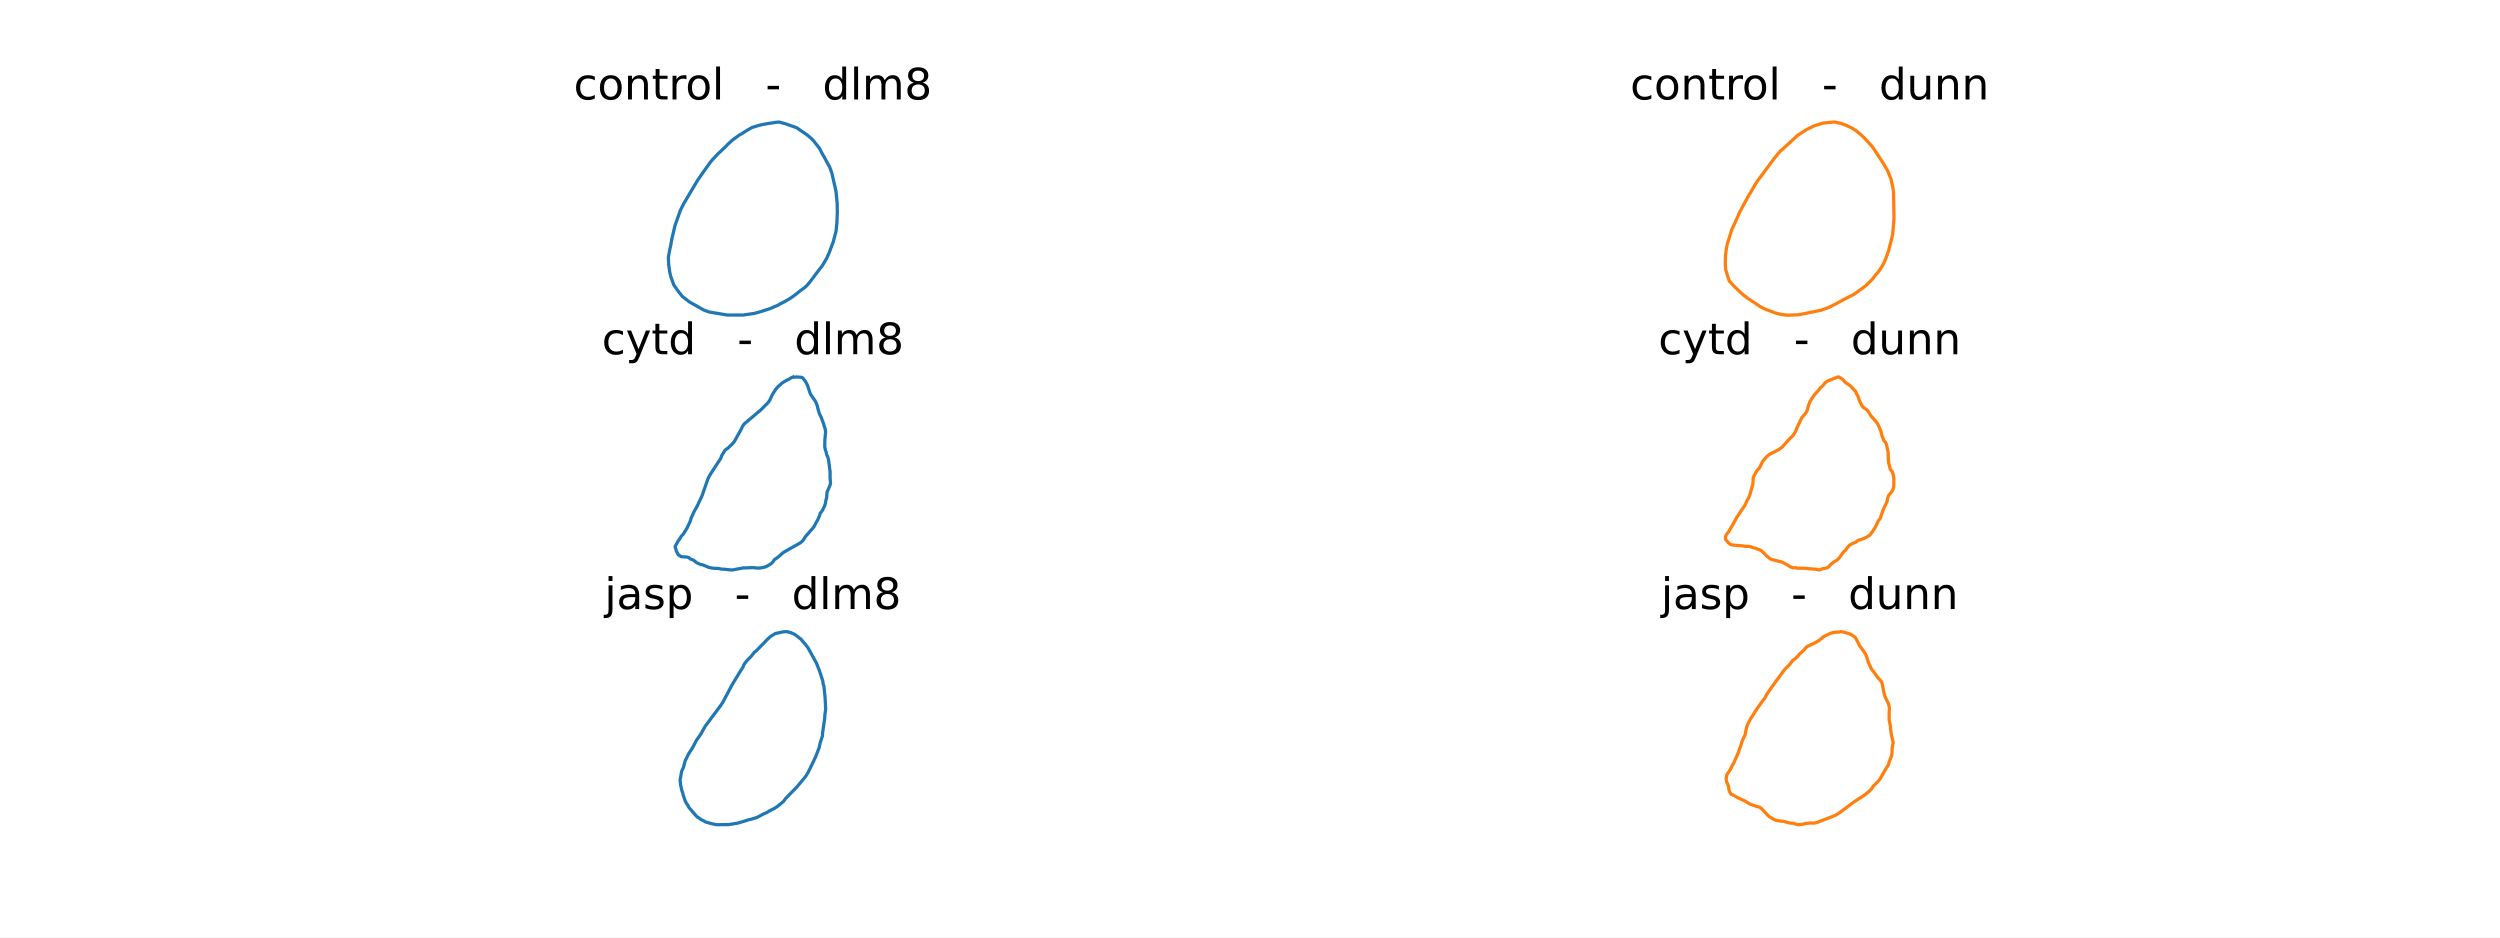
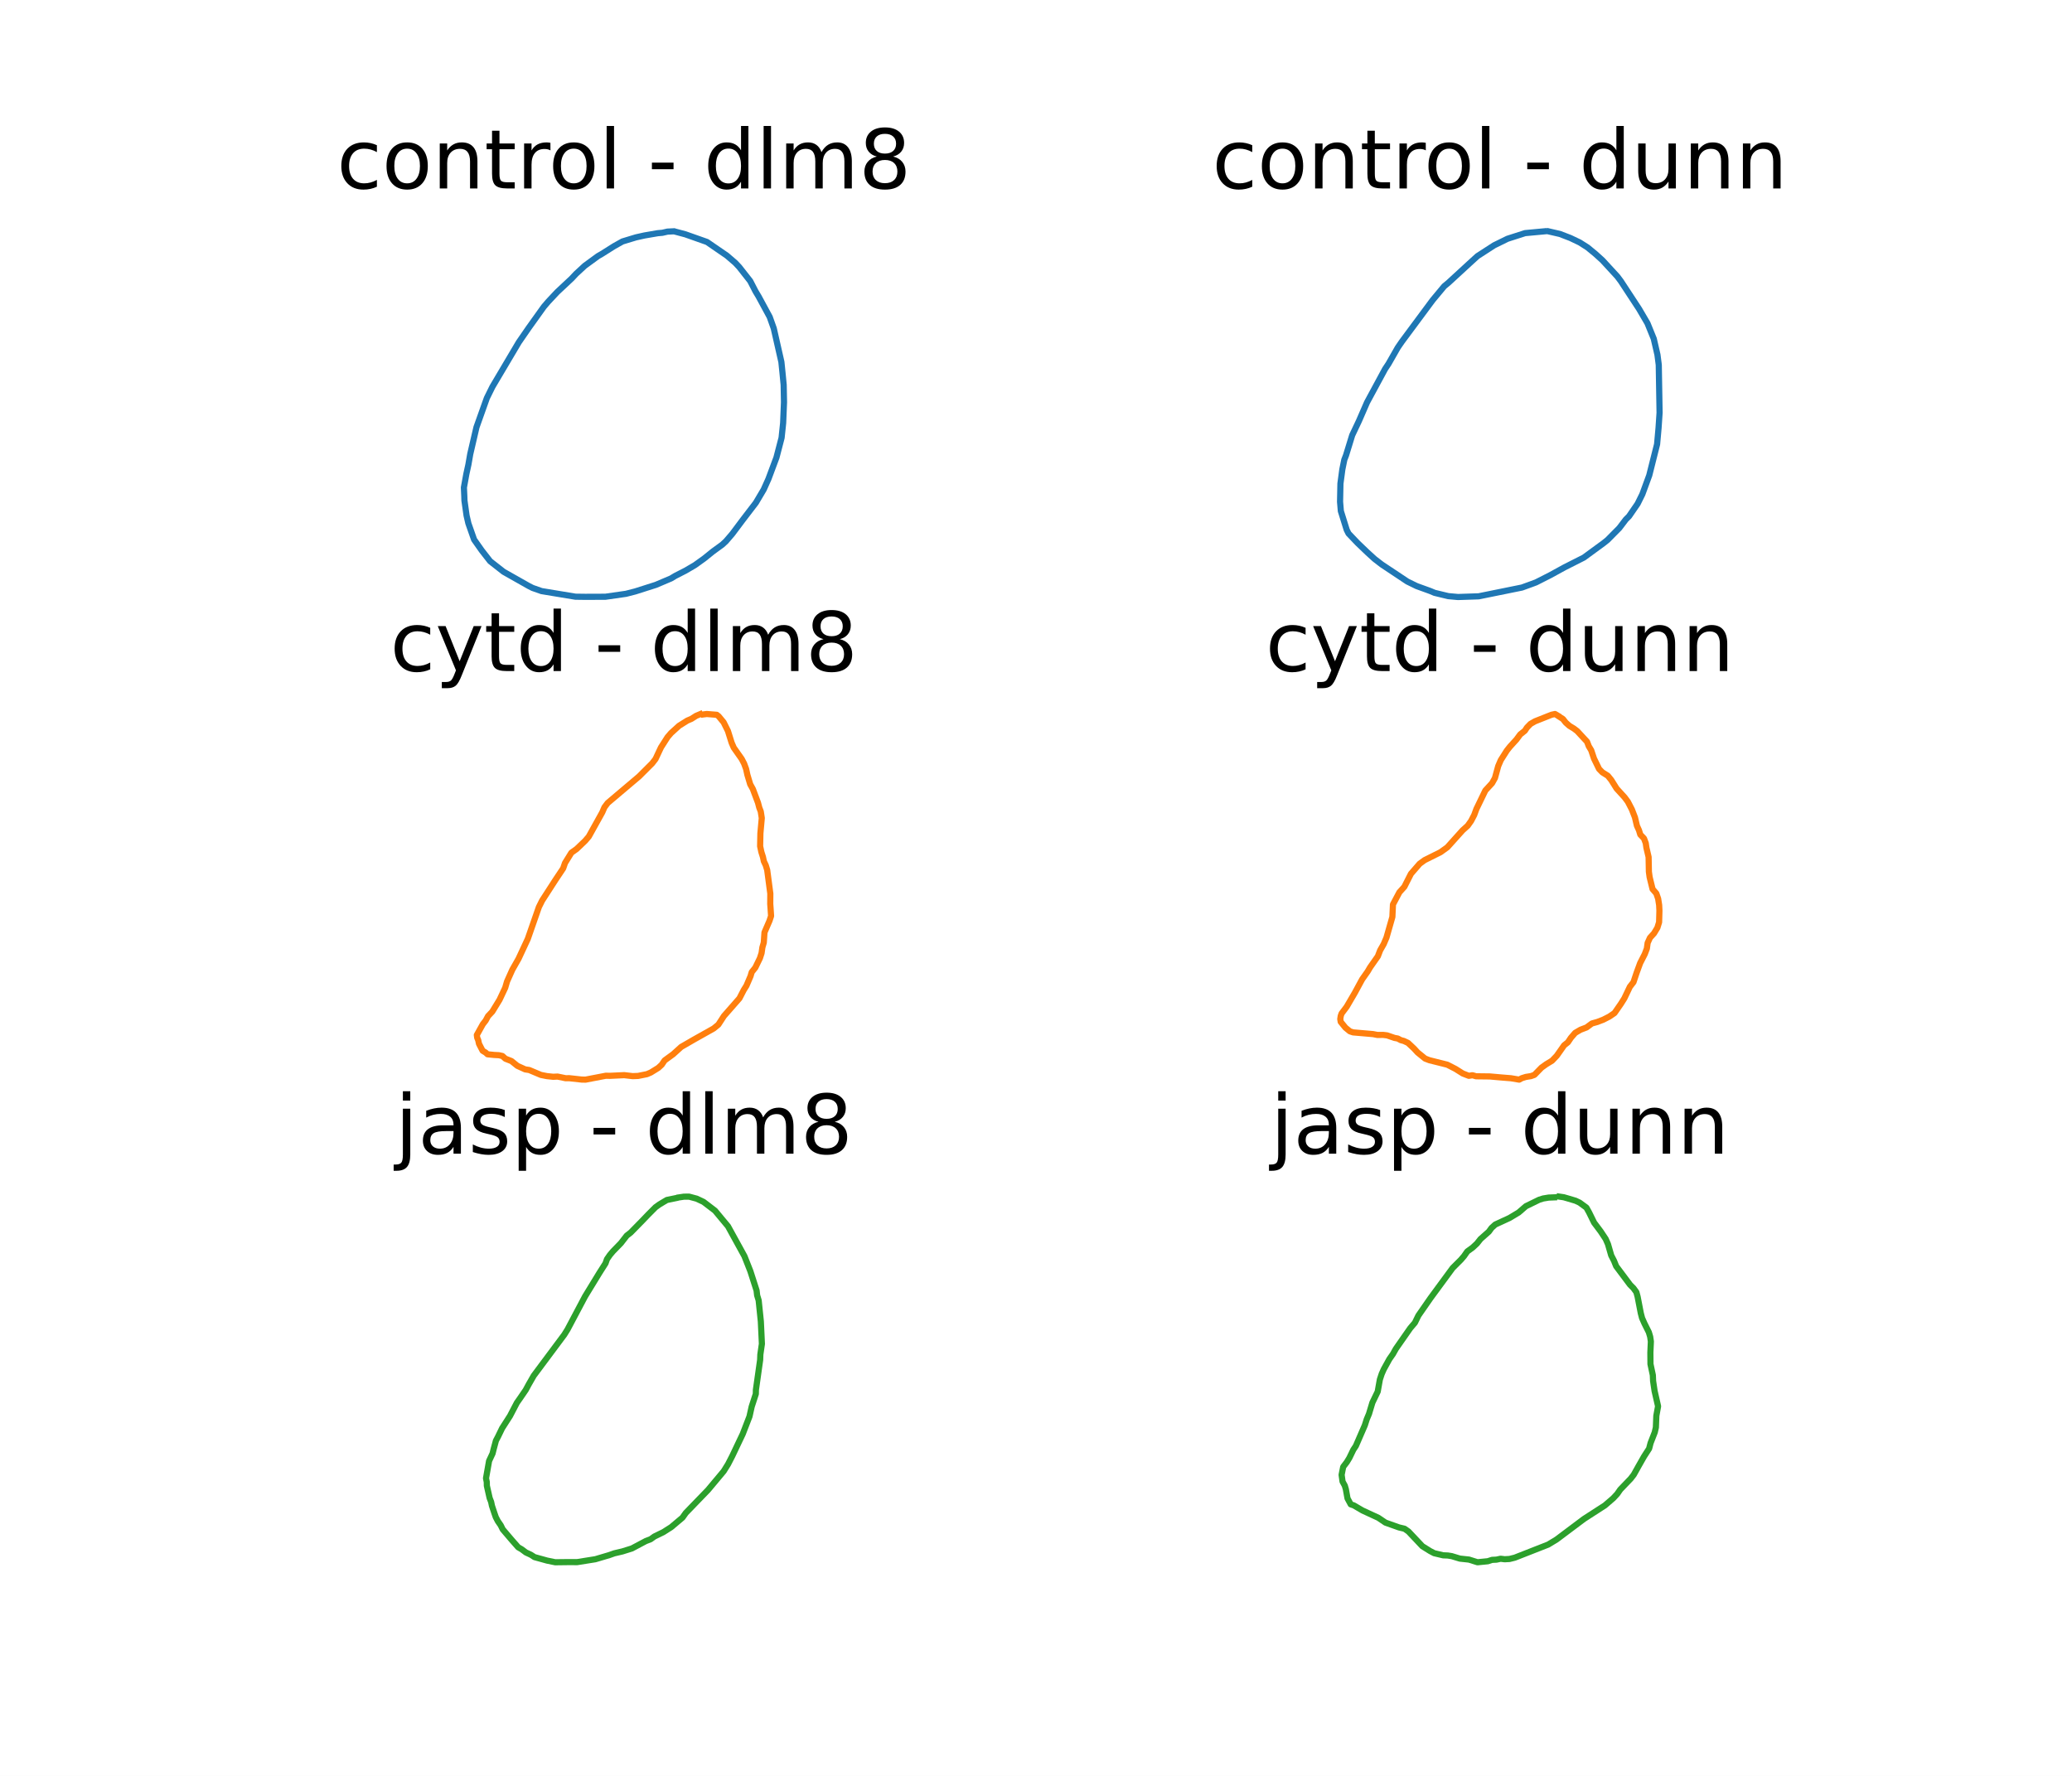
- <svg xmlns="http://www.w3.org/2000/svg" xmlns:xlink="http://www.w3.org/1999/xlink" width="1152pt" height="432pt" viewBox="0 0 1152 432" version="1.1">
+ <svg xmlns="http://www.w3.org/2000/svg" xmlns:xlink="http://www.w3.org/1999/xlink" width="504pt" height="432pt" viewBox="0 0 504 432" version="1.1">
  <defs>
    <style type="text/css">*{stroke-linejoin: round; stroke-linecap: butt}</style>
  </defs>
  <g id="figure_1">
    <g id="patch_1">
-       <path d="M 0 432  L 1152 432  L 1152 0  L 0 0  z " style="fill: #ffffff" />
+       <path d="M 0 432  L 504 432  L 504 0  L 0 0  z " style="fill: #ffffff" />
    </g>
    <g id="axes_1">
      <g id="line2d_1">
-         <path d="M 358.62 56.287  L 357.495 56.342  L 356.246 56.628  L 355.14 56.725  L 351.887 57.283  L 349.835 57.74  L 347.773 58.366  L 346.559 58.735  L 344.502 59.887  L 341.539 61.757  L 340.585 62.306  L 337.382 64.647  L 335.248 66.619  L 334.215 67.727  L 330.682 71.036  L 328.52 73.34  L 327.425 74.617  L 323.774 79.718  L 321.332 83.255  L 314.923 94.073  L 313.555 96.848  L 311.035 103.926  L 309.518 110.467  L 309.072 113.021  L 308.57 115.315  L 308.162 117.58  L 307.978 118.591  L 308.072 120.59  L 308.11 121.754  L 308.626 125.41  L 309.069 127.319  L 310.455 131.257  L 312.311 133.895  L 314.356 136.519  L 317.63 139.086  L 323.699 142.521  L 324.68 143.022  L 326.865 143.787  L 335.113 145.153  L 337.483 145.184  L 342.401 145.165  L 347.406 144.448  L 349.67 143.867  L 354.661 142.278  L 358.342 140.716  L 359.394 140.086  L 361.86 138.824  L 364.128 137.501  L 366.404 135.872  L 368.549 134.145  L 370.833 132.482  L 371.731 131.647  L 373.258 129.869  L 375.896 126.349  L 378.995 122.303  L 380.902 119.083  L 382.05 116.524  L 384.001 111.3  L 385.253 106.492  L 385.63 102.901  L 385.84 97.854  L 385.76 93.643  L 385.492 90.877  L 385.205 88.058  L 383.347 79.873  L 382.361 77.105  L 379.657 72.113  L 378.915 70.878  L 377.617 68.361  L 374.942 64.955  L 373.989 63.942  L 371.944 62.181  L 367.111 58.862  L 361.863 57.006  L 359.695 56.427  L 359.695 56.427  " clip-path="url(#p5e7fc47d91)" style="fill: none; stroke: #1f77b4; stroke-width: 1.5; stroke-linecap: square" />
+         <path d="M 163.484 56.287  L 162.358 56.342  L 161.11 56.628  L 160.004 56.725  L 156.751 57.283  L 154.699 57.74  L 152.636 58.366  L 151.422 58.735  L 149.366 59.887  L 146.403 61.757  L 145.449 62.306  L 142.246 64.647  L 140.111 66.619  L 139.078 67.727  L 135.546 71.036  L 133.383 73.34  L 132.289 74.617  L 128.638 79.718  L 126.196 83.255  L 119.787 94.073  L 118.419 96.848  L 115.899 103.926  L 114.381 110.467  L 113.936 113.021  L 113.434 115.315  L 113.026 117.58  L 112.842 118.591  L 112.936 120.59  L 112.974 121.754  L 113.489 125.41  L 113.932 127.319  L 115.319 131.257  L 117.175 133.895  L 119.22 136.519  L 122.493 139.086  L 128.563 142.521  L 129.544 143.022  L 131.728 143.787  L 139.976 145.153  L 142.347 145.184  L 147.264 145.165  L 152.269 144.448  L 154.534 143.867  L 159.524 142.278  L 163.206 140.716  L 164.257 140.086  L 166.724 138.824  L 168.992 137.501  L 171.268 135.872  L 173.413 134.145  L 175.697 132.482  L 176.595 131.647  L 178.121 129.869  L 180.76 126.349  L 183.859 122.303  L 185.765 119.083  L 186.914 116.524  L 188.865 111.3  L 190.117 106.492  L 190.494 102.901  L 190.703 97.854  L 190.624 93.643  L 190.356 90.877  L 190.069 88.058  L 188.21 79.873  L 187.225 77.105  L 184.52 72.113  L 183.779 70.878  L 182.481 68.361  L 179.805 64.955  L 178.853 63.942  L 176.807 62.181  L 171.975 58.862  L 166.726 57.006  L 164.558 56.427  L 164.558 56.427  " clip-path="url(#p2ca7f47644)" style="fill: none; stroke: #1f77b4; stroke-width: 1.5; stroke-linecap: square" />
      </g>
      <g id="text_1">
-         <g transform="translate(264.345 45.84) scale(0.2 -0.2)">
+         <g transform="translate(81.92117 45.84) scale(0.2 -0.2)">
          <defs>
            <path id="DejaVuSans-63" d="M 3122 3366  L 3122 2828  Q 2878 2963 2633 3030  Q 2388 3097 2138 3097  Q 1578 3097 1268 2742  Q 959 2388 959 1747  Q 959 1106 1268 751  Q 1578 397 2138 397  Q 2388 397 2633 464  Q 2878 531 3122 666  L 3122 134  Q 2881 22 2623 -34  Q 2366 -91 2075 -91  Q 1284 -91 818 406  Q 353 903 353 1747  Q 353 2603 823 3093  Q 1294 3584 2113 3584  Q 2378 3584 2631 3529  Q 2884 3475 3122 3366  z " transform="scale(0.015625)" />
            <path id="DejaVuSans-6f" d="M 1959 3097  Q 1497 3097 1228 2736  Q 959 2375 959 1747  Q 959 1119 1226 758  Q 1494 397 1959 397  Q 2419 397 2687 759  Q 2956 1122 2956 1747  Q 2956 2369 2687 2733  Q 2419 3097 1959 3097  z M 1959 3584  Q 2709 3584 3137 3096  Q 3566 2609 3566 1747  Q 3566 888 3137 398  Q 2709 -91 1959 -91  Q 1206 -91 779 398  Q 353 888 353 1747  Q 353 2609 779 3096  Q 1206 3584 1959 3584  z " transform="scale(0.015625)" />
            <path id="DejaVuSans-6e" d="M 3513 2113  L 3513 0  L 2938 0  L 2938 2094  Q 2938 2591 2744 2837  Q 2550 3084 2163 3084  Q 1697 3084 1428 2787  Q 1159 2491 1159 1978  L 1159 0  L 581 0  L 581 3500  L 1159 3500  L 1159 2956  Q 1366 3272 1645 3428  Q 1925 3584 2291 3584  Q 2894 3584 3203 3211  Q 3513 2838 3513 2113  z " transform="scale(0.015625)" />
            <path id="DejaVuSans-74" d="M 1172 4494  L 1172 3500  L 2356 3500  L 2356 3053  L 1172 3053  L 1172 1153  Q 1172 725 1289 603  Q 1406 481 1766 481  L 2356 481  L 2356 0  L 1766 0  Q 1100 0 847 248  Q 594 497 594 1153  L 594 3053  L 172 3053  L 172 3500  L 594 3500  L 594 4494  L 1172 4494  z " transform="scale(0.015625)" />
            <path id="DejaVuSans-72" d="M 2631 2963  Q 2534 3019 2420 3045  Q 2306 3072 2169 3072  Q 1681 3072 1420 2755  Q 1159 2438 1159 1844  L 1159 0  L 581 0  L 581 3500  L 1159 3500  L 1159 2956  Q 1341 3275 1631 3429  Q 1922 3584 2338 3584  Q 2397 3584 2469 3576  Q 2541 3569 2628 3553  L 2631 2963  z " transform="scale(0.015625)" />
            <path id="DejaVuSans-6c" d="M 603 4863  L 1178 4863  L 1178 0  L 603 0  L 603 4863  z " transform="scale(0.015625)" />
            <path id="DejaVuSans-20" transform="scale(0.015625)" />
            <path id="DejaVuSans-2d" d="M 313 2009  L 1997 2009  L 1997 1497  L 313 1497  L 313 2009  z " transform="scale(0.015625)" />
            <path id="DejaVuSans-64" d="M 2906 2969  L 2906 4863  L 3481 4863  L 3481 0  L 2906 0  L 2906 525  Q 2725 213 2448 61  Q 2172 -91 1784 -91  Q 1150 -91 751 415  Q 353 922 353 1747  Q 353 2572 751 3078  Q 1150 3584 1784 3584  Q 2172 3584 2448 3432  Q 2725 3281 2906 2969  z M 947 1747  Q 947 1113 1208 752  Q 1469 391 1925 391  Q 2381 391 2643 752  Q 2906 1113 2906 1747  Q 2906 2381 2643 2742  Q 2381 3103 1925 3103  Q 1469 3103 1208 2742  Q 947 2381 947 1747  z " transform="scale(0.015625)" />
            <path id="DejaVuSans-6d" d="M 3328 2828  Q 3544 3216 3844 3400  Q 4144 3584 4550 3584  Q 5097 3584 5394 3201  Q 5691 2819 5691 2113  L 5691 0  L 5113 0  L 5113 2094  Q 5113 2597 4934 2840  Q 4756 3084 4391 3084  Q 3944 3084 3684 2787  Q 3425 2491 3425 1978  L 3425 0  L 2847 0  L 2847 2094  Q 2847 2600 2669 2842  Q 2491 3084 2119 3084  Q 1678 3084 1418 2786  Q 1159 2488 1159 1978  L 1159 0  L 581 0  L 581 3500  L 1159 3500  L 1159 2956  Q 1356 3278 1631 3431  Q 1906 3584 2284 3584  Q 2666 3584 2933 3390  Q 3200 3197 3328 2828  z " transform="scale(0.015625)" />
            <path id="DejaVuSans-38" d="M 2034 2216  Q 1584 2216 1326 1975  Q 1069 1734 1069 1313  Q 1069 891 1326 650  Q 1584 409 2034 409  Q 2484 409 2743 651  Q 3003 894 3003 1313  Q 3003 1734 2745 1975  Q 2488 2216 2034 2216  z M 1403 2484  Q 997 2584 770 2862  Q 544 3141 544 3541  Q 544 4100 942 4425  Q 1341 4750 2034 4750  Q 2731 4750 3128 4425  Q 3525 4100 3525 3541  Q 3525 3141 3298 2862  Q 3072 2584 2669 2484  Q 3125 2378 3379 2068  Q 3634 1759 3634 1313  Q 3634 634 3220 271  Q 2806 -91 2034 -91  Q 1263 -91 848 271  Q 434 634 434 1313  Q 434 1759 690 2068  Q 947 2378 1403 2484  z M 1172 3481  Q 1172 3119 1398 2916  Q 1625 2713 2034 2713  Q 2441 2713 2670 2916  Q 2900 3119 2900 3481  Q 2900 3844 2670 4047  Q 2441 4250 2034 4250  Q 1625 4250 1398 4047  Q 1172 3844 1172 3481  z " transform="scale(0.015625)" />
          </defs>
          <use xlink:href="#DejaVuSans-63" />
          <use xlink:href="#DejaVuSans-6f" x="54.98" />
          <use xlink:href="#DejaVuSans-6e" x="116.162" />
          <use xlink:href="#DejaVuSans-74" x="179.541" />
          <use xlink:href="#DejaVuSans-72" x="218.75" />
          <use xlink:href="#DejaVuSans-6f" x="257.613" />
          <use xlink:href="#DejaVuSans-6c" x="318.795" />
          <use xlink:href="#DejaVuSans-20" x="346.578" />
-           <use xlink:href="#DejaVuSans-20" x="378.365" />
-           <use xlink:href="#DejaVuSans-20" x="410.152" />
-           <use xlink:href="#DejaVuSans-2d" x="441.939" />
-           <use xlink:href="#DejaVuSans-20" x="478.023" />
-           <use xlink:href="#DejaVuSans-20" x="509.811" />
-           <use xlink:href="#DejaVuSans-20" x="541.598" />
-           <use xlink:href="#DejaVuSans-64" x="573.385" />
-           <use xlink:href="#DejaVuSans-6c" x="636.861" />
-           <use xlink:href="#DejaVuSans-6d" x="664.645" />
-           <use xlink:href="#DejaVuSans-38" x="762.057" />
+           <use xlink:href="#DejaVuSans-2d" x="378.365" />
+           <use xlink:href="#DejaVuSans-20" x="414.449" />
+           <use xlink:href="#DejaVuSans-64" x="446.236" />
+           <use xlink:href="#DejaVuSans-6c" x="509.713" />
+           <use xlink:href="#DejaVuSans-6d" x="537.496" />
+           <use xlink:href="#DejaVuSans-38" x="634.908" />
        </g>
      </g>
    </g>
    <g id="axes_2">
      <g id="line2d_2">
-         <path d="M 844.563 56.287  L 840.03 56.709  L 835.752 58.083  L 832.506 59.675  L 828.443 62.306  L 826.418 64.15  L 821.353 68.809  L 820.355 69.635  L 817.549 73.007  L 810.066 83.095  L 809.079 84.529  L 806.806 88.507  L 805.977 89.759  L 801.591 97.868  L 799.617 102.405  L 797.976 105.872  L 796.475 110.756  L 796.06 111.829  L 795.576 114.19  L 795.114 117.64  L 795.025 122.061  L 795.216 124.319  L 796.642 128.897  L 797.085 129.78  L 799.285 132.088  L 801.645 134.353  L 803.413 135.965  L 805.17 137.319  L 811.392 141.461  L 813.662 142.572  L 816.95 143.763  L 818.012 144.211  L 820.216 144.743  L 821.35 145.015  L 823.71 145.228  L 828.741 145.06  L 839.268 142.924  L 841.613 142.073  L 842.697 141.669  L 846.178 139.901  L 849.602 138.023  L 854.335 135.627  L 859.119 132.123  L 860.082 131.355  L 862.945 128.459  L 864.542 126.359  L 865.312 125.59  L 867.402 122.55  L 868.553 120.224  L 870.236 115.635  L 872.14 108.056  L 872.496 104.102  L 872.746 100.397  L 872.547 88.749  L 872.226 86.292  L 871.329 82.4  L 869.806 78.655  L 867.765 75.161  L 863.318 68.381  L 862.467 67.25  L 858.841 63.307  L 857.118 61.749  L 855.214 60.182  L 853.313 58.976  L 851.029 57.885  L 848.489 56.912  L 845.907 56.319  L 845.907 56.319  " clip-path="url(#p0e405fc7f8)" style="fill: none; stroke: #ff7f0e; stroke-width: 1.5; stroke-linecap: square" />
+         <path d="M 375.5 56.287  L 370.966 56.709  L 366.689 58.083  L 363.442 59.675  L 359.379 62.306  L 357.355 64.15  L 352.29 68.809  L 351.291 69.635  L 348.485 73.007  L 341.003 83.095  L 340.016 84.529  L 337.743 88.507  L 336.913 89.759  L 332.527 97.868  L 330.553 102.405  L 328.913 105.872  L 327.412 110.756  L 326.996 111.829  L 326.513 114.19  L 326.05 117.64  L 325.961 122.061  L 326.152 124.319  L 327.579 128.897  L 328.022 129.78  L 330.221 132.088  L 332.582 134.353  L 334.35 135.965  L 336.106 137.319  L 342.328 141.461  L 344.599 142.572  L 347.886 143.763  L 348.949 144.211  L 351.152 144.743  L 352.286 145.015  L 354.646 145.228  L 359.677 145.06  L 370.204 142.924  L 372.549 142.073  L 373.634 141.669  L 377.114 139.901  L 380.538 138.023  L 385.271 135.627  L 390.055 132.123  L 391.018 131.355  L 393.882 128.459  L 395.478 126.359  L 396.249 125.59  L 398.338 122.55  L 399.489 120.224  L 401.172 115.635  L 403.076 108.056  L 403.432 104.102  L 403.682 100.397  L 403.483 88.749  L 403.163 86.292  L 402.265 82.4  L 400.742 78.655  L 398.701 75.161  L 394.254 68.381  L 393.404 67.25  L 389.777 63.307  L 388.055 61.749  L 386.15 60.182  L 384.249 58.976  L 381.965 57.885  L 379.426 56.912  L 376.843 56.319  L 376.843 56.319  " clip-path="url(#pae07f8925f)" style="fill: none; stroke: #1f77b4; stroke-width: 1.5; stroke-linecap: square" />
      </g>
      <g id="text_2">
-         <g transform="translate(751.1956 45.84) scale(0.2 -0.2)">
+         <g transform="translate(294.8445 45.84) scale(0.2 -0.2)">
          <defs>
            <path id="DejaVuSans-75" d="M 544 1381  L 544 3500  L 1119 3500  L 1119 1403  Q 1119 906 1312 657  Q 1506 409 1894 409  Q 2359 409 2629 706  Q 2900 1003 2900 1516  L 2900 3500  L 3475 3500  L 3475 0  L 2900 0  L 2900 538  Q 2691 219 2414 64  Q 2138 -91 1772 -91  Q 1169 -91 856 284  Q 544 659 544 1381  z M 1991 3584  L 1991 3584  z " transform="scale(0.015625)" />
          </defs>
          <use xlink:href="#DejaVuSans-63" />
          <use xlink:href="#DejaVuSans-6f" x="54.98" />
          <use xlink:href="#DejaVuSans-6e" x="116.162" />
          <use xlink:href="#DejaVuSans-74" x="179.541" />
          <use xlink:href="#DejaVuSans-72" x="218.75" />
          <use xlink:href="#DejaVuSans-6f" x="257.613" />
          <use xlink:href="#DejaVuSans-6c" x="318.795" />
          <use xlink:href="#DejaVuSans-20" x="346.578" />
-           <use xlink:href="#DejaVuSans-20" x="378.365" />
-           <use xlink:href="#DejaVuSans-20" x="410.152" />
-           <use xlink:href="#DejaVuSans-2d" x="441.939" />
-           <use xlink:href="#DejaVuSans-20" x="478.023" />
-           <use xlink:href="#DejaVuSans-20" x="509.811" />
-           <use xlink:href="#DejaVuSans-20" x="541.598" />
-           <use xlink:href="#DejaVuSans-64" x="573.385" />
-           <use xlink:href="#DejaVuSans-75" x="636.861" />
-           <use xlink:href="#DejaVuSans-6e" x="700.24" />
-           <use xlink:href="#DejaVuSans-6e" x="763.619" />
+           <use xlink:href="#DejaVuSans-2d" x="378.365" />
+           <use xlink:href="#DejaVuSans-20" x="414.449" />
+           <use xlink:href="#DejaVuSans-64" x="446.236" />
+           <use xlink:href="#DejaVuSans-75" x="509.713" />
+           <use xlink:href="#DejaVuSans-6e" x="573.092" />
+           <use xlink:href="#DejaVuSans-6e" x="636.471" />
        </g>
      </g>
    </g>
    <g id="axes_3">
      <g id="line2d_3">
-         <path d="M 365.413 173.737  L 364.456 174.138  L 363.331 174.86  L 362.312 175.295  L 360.316 176.55  L 358.365 178.32  L 357.511 179.314  L 355.918 181.812  L 354.584 184.642  L 353.767 185.698  L 350.582 188.877  L 342.959 195.325  L 342.165 196.377  L 341.632 197.61  L 338.356 203.503  L 337.475 204.535  L 335.39 206.528  L 334.124 207.426  L 332.573 209.936  L 332.119 211.243  L 330.286 213.988  L 327.003 219.073  L 326.212 220.659  L 323.519 228.391  L 321.276 233.21  L 319.753 235.894  L 318.473 238.748  L 318.021 240.286  L 316.644 243.207  L 314.879 246.094  L 313.85 247.186  L 313.268 248.265  L 312.58 249.148  L 311.121 251.773  L 311.21 252.432  L 311.462 253.033  L 311.65 253.902  L 312.249 255.075  L 312.53 255.605  L 313.25 256.037  L 313.729 256.466  L 315.362 256.628  L 316.462 256.684  L 317.342 256.88  L 318.073 257.539  L 319.55 258.114  L 320.978 259.27  L 322.871 260.134  L 323.862 260.287  L 326.71 261.485  L 328.158 261.774  L 329.682 261.936  L 330.759 261.887  L 332.731 262.29  L 333.601 262.281  L 336.641 262.616  L 337.567 262.631  L 342.504 261.684  L 343.524 261.706  L 346.965 261.54  L 349.029 261.78  L 350.342 261.731  L 352.494 261.3  L 353.441 260.896  L 355.252 259.779  L 356.093 259.003  L 356.801 257.96  L 358.888 256.436  L 360.828 254.675  L 363.954 252.869  L 368.724 250.19  L 369.864 249.259  L 371.236 247.149  L 375.001 242.856  L 376.059 240.81  L 376.7 239.789  L 377.699 237.46  L 377.989 236.478  L 378.861 235.386  L 379.982 233.082  L 380.384 231.844  L 380.578 230.473  L 380.92 229.302  L 381.093 226.812  L 382.309 223.999  L 382.697 222.83  L 382.571 220.959  L 382.492 219.883  L 382.512 217.372  L 381.751 211.636  L 381.399 210.487  L 380.94 209.508  L 380.721 208.482  L 380.332 207.259  L 380.033 205.85  L 380.097 202.717  L 380.435 199.004  L 380.186 197.397  L 379.824 196.459  L 379.513 195.273  L 378.263 191.942  L 377.615 190.77  L 376.933 188.492  L 376.618 187.059  L 376.135 185.748  L 375.549 184.62  L 373.61 181.866  L 373.096 180.671  L 372.202 177.818  L 371.154 175.709  L 369.938 174.239  L 369.48 173.881  L 367.061 173.689  L 366.317 173.781  L 366.317 173.781  " clip-path="url(#p132fcdb658)" style="fill: none; stroke: #1f77b4; stroke-width: 1.5; stroke-linecap: square" />
+         <path d="M 170.277 173.737  L 169.32 174.138  L 168.195 174.86  L 167.176 175.295  L 165.18 176.55  L 163.229 178.32  L 162.375 179.314  L 160.781 181.812  L 159.448 184.642  L 158.63 185.698  L 155.446 188.877  L 147.822 195.325  L 147.028 196.377  L 146.496 197.61  L 143.219 203.503  L 142.338 204.535  L 140.253 206.528  L 138.988 207.426  L 137.436 209.936  L 136.983 211.243  L 135.15 213.988  L 131.866 219.073  L 131.076 220.659  L 128.383 228.391  L 126.14 233.21  L 124.616 235.894  L 123.337 238.748  L 122.885 240.286  L 121.508 243.207  L 119.743 246.094  L 118.714 247.186  L 118.131 248.265  L 117.443 249.148  L 115.985 251.773  L 116.073 252.432  L 116.325 253.033  L 116.513 253.902  L 117.113 255.075  L 117.394 255.605  L 118.113 256.037  L 118.593 256.466  L 120.225 256.628  L 121.325 256.684  L 122.206 256.88  L 122.936 257.539  L 124.414 258.114  L 125.842 259.27  L 127.735 260.134  L 128.726 260.287  L 131.573 261.485  L 133.022 261.774  L 134.545 261.936  L 135.622 261.887  L 137.595 262.29  L 138.465 262.281  L 141.505 262.616  L 142.431 262.631  L 147.368 261.684  L 148.388 261.706  L 151.829 261.54  L 153.893 261.78  L 155.206 261.731  L 157.358 261.3  L 158.304 260.896  L 160.115 259.779  L 160.957 259.003  L 161.665 257.96  L 163.752 256.436  L 165.692 254.675  L 168.818 252.869  L 173.587 250.19  L 174.728 249.259  L 176.1 247.149  L 179.865 242.856  L 180.922 240.81  L 181.564 239.789  L 182.563 237.46  L 182.853 236.478  L 183.725 235.386  L 184.846 233.082  L 185.248 231.844  L 185.442 230.473  L 185.784 229.302  L 185.957 226.812  L 187.173 223.999  L 187.56 222.83  L 187.435 220.959  L 187.356 219.883  L 187.375 217.372  L 186.615 211.636  L 186.263 210.487  L 185.803 209.508  L 185.585 208.482  L 185.196 207.259  L 184.896 205.85  L 184.961 202.717  L 185.298 199.004  L 185.049 197.397  L 184.688 196.459  L 184.376 195.273  L 183.126 191.942  L 182.479 190.77  L 181.797 188.492  L 181.482 187.059  L 180.999 185.748  L 180.413 184.62  L 178.474 181.866  L 177.959 180.671  L 177.065 177.818  L 176.018 175.709  L 174.802 174.239  L 174.344 173.881  L 171.925 173.689  L 171.18 173.781  L 171.18 173.781  " clip-path="url(#p3c0daa5411)" style="fill: none; stroke: #ff7f0e; stroke-width: 1.5; stroke-linecap: square" />
      </g>
      <g id="text_3">
-         <g transform="translate(277.3169 163.2424) scale(0.2 -0.2)">
+         <g transform="translate(94.89304 163.2424) scale(0.2 -0.2)">
          <defs>
            <path id="DejaVuSans-79" d="M 2059 -325  Q 1816 -950 1584 -1140  Q 1353 -1331 966 -1331  L 506 -1331  L 506 -850  L 844 -850  Q 1081 -850 1212 -737  Q 1344 -625 1503 -206  L 1606 56  L 191 3500  L 800 3500  L 1894 763  L 2988 3500  L 3597 3500  L 2059 -325  z " transform="scale(0.015625)" />
          </defs>
          <use xlink:href="#DejaVuSans-63" />
          <use xlink:href="#DejaVuSans-79" x="54.98" />
          <use xlink:href="#DejaVuSans-74" x="114.16" />
          <use xlink:href="#DejaVuSans-64" x="153.369" />
          <use xlink:href="#DejaVuSans-20" x="216.846" />
-           <use xlink:href="#DejaVuSans-20" x="248.633" />
-           <use xlink:href="#DejaVuSans-20" x="280.42" />
-           <use xlink:href="#DejaVuSans-2d" x="312.207" />
-           <use xlink:href="#DejaVuSans-20" x="348.291" />
-           <use xlink:href="#DejaVuSans-20" x="380.078" />
-           <use xlink:href="#DejaVuSans-20" x="411.865" />
-           <use xlink:href="#DejaVuSans-64" x="443.652" />
-           <use xlink:href="#DejaVuSans-6c" x="507.129" />
-           <use xlink:href="#DejaVuSans-6d" x="534.912" />
-           <use xlink:href="#DejaVuSans-38" x="632.324" />
+           <use xlink:href="#DejaVuSans-2d" x="248.633" />
+           <use xlink:href="#DejaVuSans-20" x="284.717" />
+           <use xlink:href="#DejaVuSans-64" x="316.504" />
+           <use xlink:href="#DejaVuSans-6c" x="379.98" />
+           <use xlink:href="#DejaVuSans-6d" x="407.764" />
+           <use xlink:href="#DejaVuSans-38" x="505.176" />
        </g>
      </g>
    </g>
    <g id="axes_4">
      <g id="line2d_4">
-         <path d="M 847.876 174.022  L 847.309 173.689  L 846.455 173.872  L 842.46 175.458  L 841.352 176.091  L 840.484 176.987  L 839.972 177.763  L 838.85 178.652  L 837.944 179.881  L 836.335 181.65  L 835.582 182.602  L 834.115 184.917  L 833.496 186.358  L 832.7 189.264  L 832 190.521  L 830.364 192.296  L 828.189 196.792  L 827.655 198.253  L 826.892 199.711  L 826.073 200.865  L 824.815 201.997  L 821.125 206.106  L 819.458 207.305  L 815.594 209.233  L 814.384 210.114  L 812.271 212.553  L 810.661 215.721  L 809.456 217.056  L 807.891 220.009  L 807.752 223.042  L 806.314 228.074  L 805.642 229.652  L 804.771 231.184  L 804.223 232.62  L 802.324 235.328  L 801.743 236.312  L 800.39 238.237  L 798.64 241.467  L 796.627 244.912  L 795.394 246.55  L 795.187 247.154  L 795.075 247.902  L 795.185 248.572  L 796.327 249.983  L 797.405 250.872  L 798.192 251.135  L 803.045 251.554  L 804.115 251.762  L 805.495 251.748  L 806.459 251.863  L 808.264 252.482  L 809.061 252.631  L 809.798 253.025  L 810.538 253.222  L 811.558 253.699  L 813.034 255.091  L 813.877 256.016  L 815.708 257.505  L 816.754 257.907  L 821.109 258.996  L 823.122 260.029  L 824.875 261.135  L 826.349 261.705  L 827.22 261.558  L 828.106 261.816  L 831.429 261.854  L 834.316 262.11  L 836.574 262.291  L 838.594 262.631  L 839.237 262.281  L 840.221 261.972  L 841.443 261.778  L 842.3 261.478  L 844.025 259.712  L 845.171 258.889  L 846.601 258.015  L 847.734 256.83  L 849.525 254.283  L 850.436 253.555  L 851.171 252.465  L 852.218 251.252  L 853.521 250.49  L 854.987 249.931  L 856.283 248.971  L 857.569 248.611  L 859.032 248.054  L 860.504 247.303  L 861.781 246.434  L 863.354 244.165  L 864.185 242.842  L 865.522 240.038  L 866.398 238.912  L 867.166 236.615  L 868.015 234.294  L 869.137 232.101  L 869.653 230.742  L 869.839 229.371  L 870.412 228.111  L 871.384 227.049  L 872.211 225.681  L 872.63 224.332  L 872.707 221.518  L 872.642 220.176  L 872.399 218.627  L 871.951 217.337  L 871.037 216.28  L 870.325 213.375  L 870.145 212.066  L 870.075 208.487  L 869.543 206.223  L 869.384 205.112  L 868.952 203.953  L 868.055 203.02  L 867.739 201.986  L 867.235 200.876  L 866.755 198.848  L 866.004 196.906  L 865.024 195.013  L 864.227 193.943  L 862.302 191.836  L 860.983 189.73  L 860.149 188.705  L 858.832 187.884  L 858.026 187.058  L 856.791 184.523  L 856.114 182.5  L 855.526 181.53  L 855.099 180.422  L 853.431 178.622  L 852.715 177.848  L 851.901 177.229  L 850.809 176.569  L 849.93 175.788  L 849.237 174.909  L 848.517 174.448  L 848.517 174.448  " clip-path="url(#p48487d38f0)" style="fill: none; stroke: #ff7f0e; stroke-width: 1.5; stroke-linecap: square" />
+         <path d="M 378.812 174.022  L 378.246 173.689  L 377.391 173.872  L 373.397 175.458  L 372.288 176.091  L 371.42 176.987  L 370.908 177.763  L 369.786 178.652  L 368.881 179.881  L 367.271 181.65  L 366.518 182.602  L 365.051 184.917  L 364.432 186.358  L 363.636 189.264  L 362.936 190.521  L 361.301 192.296  L 359.126 196.792  L 358.591 198.253  L 357.829 199.711  L 357.009 200.865  L 355.752 201.997  L 352.062 206.106  L 350.394 207.305  L 346.53 209.233  L 345.321 210.114  L 343.207 212.553  L 341.598 215.721  L 340.393 217.056  L 338.828 220.009  L 338.689 223.042  L 337.251 228.074  L 336.579 229.652  L 335.707 231.184  L 335.159 232.62  L 333.26 235.328  L 332.68 236.312  L 331.326 238.237  L 329.576 241.467  L 327.564 244.912  L 326.33 246.55  L 326.123 247.154  L 326.011 247.902  L 326.121 248.572  L 327.263 249.983  L 328.341 250.872  L 329.128 251.135  L 333.982 251.554  L 335.051 251.762  L 336.432 251.748  L 337.395 251.863  L 339.2 252.482  L 339.998 252.631  L 340.735 253.025  L 341.475 253.222  L 342.494 253.699  L 343.97 255.091  L 344.814 256.016  L 346.644 257.505  L 347.691 257.907  L 352.045 258.996  L 354.058 260.029  L 355.811 261.135  L 357.286 261.705  L 358.157 261.558  L 359.043 261.816  L 362.365 261.854  L 365.252 262.11  L 367.51 262.291  L 369.53 262.631  L 370.173 262.281  L 371.158 261.972  L 372.379 261.778  L 373.237 261.478  L 374.961 259.712  L 376.107 258.889  L 377.537 258.015  L 378.671 256.83  L 380.462 254.283  L 381.373 253.555  L 382.107 252.465  L 383.154 251.252  L 384.457 250.49  L 385.923 249.931  L 387.219 248.971  L 388.506 248.611  L 389.968 248.054  L 391.44 247.303  L 392.718 246.434  L 394.29 244.165  L 395.121 242.842  L 396.458 240.038  L 397.334 238.912  L 398.102 236.615  L 398.952 234.294  L 400.074 232.101  L 400.589 230.742  L 400.775 229.371  L 401.349 228.111  L 402.321 227.049  L 403.147 225.681  L 403.566 224.332  L 403.643 221.518  L 403.578 220.176  L 403.335 218.627  L 402.887 217.337  L 401.973 216.28  L 401.262 213.375  L 401.081 212.066  L 401.012 208.487  L 400.48 206.223  L 400.32 205.112  L 399.888 203.953  L 398.991 203.02  L 398.676 201.986  L 398.172 200.876  L 397.692 198.848  L 396.941 196.906  L 395.96 195.013  L 395.163 193.943  L 393.239 191.836  L 391.919 189.73  L 391.085 188.705  L 389.769 187.884  L 388.963 187.058  L 387.727 184.523  L 387.05 182.5  L 386.462 181.53  L 386.036 180.422  L 384.368 178.622  L 383.652 177.848  L 382.837 177.229  L 381.745 176.569  L 380.867 175.788  L 380.173 174.909  L 379.454 174.448  L 379.454 174.448  " clip-path="url(#pc538795ba7)" style="fill: none; stroke: #ff7f0e; stroke-width: 1.5; stroke-linecap: square" />
      </g>
      <g id="text_4">
-         <g transform="translate(764.1675 163.2424) scale(0.2 -0.2)">
+         <g transform="translate(307.8163 163.2424) scale(0.2 -0.2)">
          <use xlink:href="#DejaVuSans-63" />
          <use xlink:href="#DejaVuSans-79" x="54.98" />
          <use xlink:href="#DejaVuSans-74" x="114.16" />
          <use xlink:href="#DejaVuSans-64" x="153.369" />
          <use xlink:href="#DejaVuSans-20" x="216.846" />
-           <use xlink:href="#DejaVuSans-20" x="248.633" />
-           <use xlink:href="#DejaVuSans-20" x="280.42" />
-           <use xlink:href="#DejaVuSans-2d" x="312.207" />
-           <use xlink:href="#DejaVuSans-20" x="348.291" />
-           <use xlink:href="#DejaVuSans-20" x="380.078" />
-           <use xlink:href="#DejaVuSans-20" x="411.865" />
-           <use xlink:href="#DejaVuSans-64" x="443.652" />
-           <use xlink:href="#DejaVuSans-75" x="507.129" />
-           <use xlink:href="#DejaVuSans-6e" x="570.508" />
-           <use xlink:href="#DejaVuSans-6e" x="633.887" />
+           <use xlink:href="#DejaVuSans-2d" x="248.633" />
+           <use xlink:href="#DejaVuSans-20" x="284.717" />
+           <use xlink:href="#DejaVuSans-64" x="316.504" />
+           <use xlink:href="#DejaVuSans-75" x="379.98" />
+           <use xlink:href="#DejaVuSans-6e" x="443.359" />
+           <use xlink:href="#DejaVuSans-6e" x="506.738" />
        </g>
      </g>
    </g>
    <g id="axes_5">
      <g id="line2d_5">
-         <path d="M 359.333 291.497  L 357.33 291.911  L 355.52 292.998  L 354.589 293.667  L 352.848 295.41  L 351.331 296.992  L 348.546 299.835  L 347.587 300.582  L 346.157 302.418  L 344.226 304.404  L 343.485 305.287  L 342.784 306.301  L 342.417 307.327  L 340.967 309.599  L 337.444 315.37  L 333.193 323.393  L 332.399 324.671  L 324.968 334.643  L 323.726 336.81  L 323.019 338.122  L 321.566 340.244  L 320.864 341.239  L 319.196 344.433  L 317.267 347.438  L 316.29 349.46  L 315.764 350.462  L 315.208 352.53  L 314.952 353.567  L 314.101 355.388  L 313.356 359.607  L 313.542 360.52  L 313.558 361.415  L 314.233 364.404  L 314.602 365.358  L 314.799 366.295  L 315.43 368.193  L 315.73 369.059  L 316.231 370.023  L 316.933 371.046  L 317.419 372.026  L 319.639 374.632  L 321.179 376.384  L 322.037 376.883  L 323.062 377.649  L 324.256 378.204  L 325.155 378.782  L 328.206 379.626  L 330.191 380.033  L 333.457 379.993  L 335.515 380.002  L 339.956 379.296  L 343.358 378.286  L 344.565 377.859  L 346.541 377.395  L 348.841 376.675  L 352.229 374.876  L 353.389 374.43  L 354.32 373.765  L 356.484 372.708  L 358.406 371.485  L 361.14 369.182  L 361.952 368.038  L 367.34 362.467  L 371.16 357.901  L 372.224 356.191  L 373.247 354.201  L 375.804 348.821  L 377.447 344.565  L 377.977 342.184  L 378.985 339.086  L 379.005 338.111  L 380.039 330.79  L 380.084 329.506  L 380.462 326.903  L 380.207 321.463  L 379.677 316.334  L 379.305 315.107  L 379.171 313.932  L 377.652 309.207  L 376.214 305.569  L 372.216 298.302  L 369.059 294.508  L 366.261 292.371  L 364.603 291.589  L 362.745 291.092  L 361.484 291.104  L 360.463 291.256  L 360.463 291.256  " clip-path="url(#p7ec20105c4)" style="fill: none; stroke: #1f77b4; stroke-width: 1.5; stroke-linecap: square" />
+         <path d="M 164.196 291.497  L 162.194 291.911  L 160.384 292.998  L 159.452 293.667  L 157.712 295.41  L 156.195 296.992  L 153.41 299.835  L 152.45 300.582  L 151.021 302.418  L 149.09 304.404  L 148.348 305.287  L 147.647 306.301  L 147.281 307.327  L 145.831 309.599  L 142.308 315.37  L 138.056 323.393  L 137.263 324.671  L 129.832 334.643  L 128.589 336.81  L 127.882 338.122  L 126.43 340.244  L 125.728 341.239  L 124.06 344.433  L 122.131 347.438  L 121.153 349.46  L 120.628 350.462  L 120.072 352.53  L 119.815 353.567  L 118.964 355.388  L 118.219 359.607  L 118.405 360.52  L 118.422 361.415  L 119.097 364.404  L 119.465 365.358  L 119.663 366.295  L 120.293 368.193  L 120.594 369.059  L 121.095 370.023  L 121.797 371.046  L 122.282 372.026  L 124.503 374.632  L 126.043 376.384  L 126.9 376.883  L 127.925 377.649  L 129.12 378.204  L 130.019 378.782  L 133.069 379.626  L 135.054 380.033  L 138.32 379.993  L 140.379 380.002  L 144.82 379.296  L 148.222 378.286  L 149.429 377.859  L 151.405 377.395  L 153.704 376.675  L 157.093 374.876  L 158.253 374.43  L 159.184 373.765  L 161.347 372.708  L 163.27 371.485  L 166.004 369.182  L 166.815 368.038  L 172.203 362.467  L 176.023 357.901  L 177.088 356.191  L 178.111 354.201  L 180.668 348.821  L 182.311 344.565  L 182.84 342.184  L 183.848 339.086  L 183.868 338.111  L 184.902 330.79  L 184.948 329.506  L 185.326 326.903  L 185.071 321.463  L 184.54 316.334  L 184.169 315.107  L 184.035 313.932  L 182.516 309.207  L 181.078 305.569  L 177.08 298.302  L 173.923 294.508  L 171.125 292.371  L 169.467 291.589  L 167.608 291.092  L 166.348 291.104  L 165.327 291.256  L 165.327 291.256  " clip-path="url(#pd2a2b17289)" style="fill: none; stroke: #2ca02c; stroke-width: 1.5; stroke-linecap: square" />
      </g>
      <g id="text_5">
-         <g transform="translate(278.5388 280.6447) scale(0.2 -0.2)">
+         <g transform="translate(96.11491 280.6447) scale(0.2 -0.2)">
          <defs>
            <path id="DejaVuSans-6a" d="M 603 3500  L 1178 3500  L 1178 -63  Q 1178 -731 923 -1031  Q 669 -1331 103 -1331  L -116 -1331  L -116 -844  L 38 -844  Q 366 -844 484 -692  Q 603 -541 603 -63  L 603 3500  z M 603 4863  L 1178 4863  L 1178 4134  L 603 4134  L 603 4863  z " transform="scale(0.015625)" />
            <path id="DejaVuSans-61" d="M 2194 1759  Q 1497 1759 1228 1600  Q 959 1441 959 1056  Q 959 750 1161 570  Q 1363 391 1709 391  Q 2188 391 2477 730  Q 2766 1069 2766 1631  L 2766 1759  L 2194 1759  z M 3341 1997  L 3341 0  L 2766 0  L 2766 531  Q 2569 213 2275 61  Q 1981 -91 1556 -91  Q 1019 -91 701 211  Q 384 513 384 1019  Q 384 1609 779 1909  Q 1175 2209 1959 2209  L 2766 2209  L 2766 2266  Q 2766 2663 2505 2880  Q 2244 3097 1772 3097  Q 1472 3097 1187 3025  Q 903 2953 641 2809  L 641 3341  Q 956 3463 1253 3523  Q 1550 3584 1831 3584  Q 2591 3584 2966 3190  Q 3341 2797 3341 1997  z " transform="scale(0.015625)" />
            <path id="DejaVuSans-73" d="M 2834 3397  L 2834 2853  Q 2591 2978 2328 3040  Q 2066 3103 1784 3103  Q 1356 3103 1142 2972  Q 928 2841 928 2578  Q 928 2378 1081 2264  Q 1234 2150 1697 2047  L 1894 2003  Q 2506 1872 2764 1633  Q 3022 1394 3022 966  Q 3022 478 2636 193  Q 2250 -91 1575 -91  Q 1294 -91 989 -36  Q 684 19 347 128  L 347 722  Q 666 556 975 473  Q 1284 391 1588 391  Q 1994 391 2212 530  Q 2431 669 2431 922  Q 2431 1156 2273 1281  Q 2116 1406 1581 1522  L 1381 1569  Q 847 1681 609 1914  Q 372 2147 372 2553  Q 372 3047 722 3315  Q 1072 3584 1716 3584  Q 2034 3584 2315 3537  Q 2597 3491 2834 3397  z " transform="scale(0.015625)" />
            <path id="DejaVuSans-70" d="M 1159 525  L 1159 -1331  L 581 -1331  L 581 3500  L 1159 3500  L 1159 2969  Q 1341 3281 1617 3432  Q 1894 3584 2278 3584  Q 2916 3584 3314 3078  Q 3713 2572 3713 1747  Q 3713 922 3314 415  Q 2916 -91 2278 -91  Q 1894 -91 1617 61  Q 1341 213 1159 525  z M 3116 1747  Q 3116 2381 2855 2742  Q 2594 3103 2138 3103  Q 1681 3103 1420 2742  Q 1159 2381 1159 1747  Q 1159 1113 1420 752  Q 1681 391 2138 391  Q 2594 391 2855 752  Q 3116 1113 3116 1747  z " transform="scale(0.015625)" />
          </defs>
          <use xlink:href="#DejaVuSans-6a" />
          <use xlink:href="#DejaVuSans-61" x="27.783" />
          <use xlink:href="#DejaVuSans-73" x="89.062" />
          <use xlink:href="#DejaVuSans-70" x="141.162" />
          <use xlink:href="#DejaVuSans-20" x="204.639" />
-           <use xlink:href="#DejaVuSans-20" x="236.426" />
-           <use xlink:href="#DejaVuSans-20" x="268.213" />
-           <use xlink:href="#DejaVuSans-2d" x="300" />
-           <use xlink:href="#DejaVuSans-20" x="336.084" />
-           <use xlink:href="#DejaVuSans-20" x="367.871" />
-           <use xlink:href="#DejaVuSans-20" x="399.658" />
-           <use xlink:href="#DejaVuSans-64" x="431.445" />
-           <use xlink:href="#DejaVuSans-6c" x="494.922" />
-           <use xlink:href="#DejaVuSans-6d" x="522.705" />
-           <use xlink:href="#DejaVuSans-38" x="620.117" />
+           <use xlink:href="#DejaVuSans-2d" x="236.426" />
+           <use xlink:href="#DejaVuSans-20" x="272.51" />
+           <use xlink:href="#DejaVuSans-64" x="304.297" />
+           <use xlink:href="#DejaVuSans-6c" x="367.773" />
+           <use xlink:href="#DejaVuSans-6d" x="395.557" />
+           <use xlink:href="#DejaVuSans-38" x="492.969" />
        </g>
      </g>
    </g>
    <g id="axes_6">
      <g id="line2d_6">
-         <path d="M 847.07 291.272  L 845.77 291.322  L 844.417 291.545  L 843.448 291.854  L 840.223 293.427  L 838.468 294.947  L 836.256 296.277  L 832.773 297.884  L 831.87 298.71  L 831.212 299.612  L 829.185 301.411  L 828.332 302.491  L 827.27 303.486  L 825.973 304.424  L 825.171 305.575  L 824.42 306.448  L 822.41 308.454  L 817.021 315.785  L 814.084 320.018  L 813.228 321.763  L 812.107 323.076  L 808.605 328.097  L 807.895 329.363  L 807.016 330.625  L 805.662 333.078  L 805.157 334.213  L 804.708 335.573  L 804.181 338.513  L 802.885 341.206  L 802.065 343.93  L 801.512 345.259  L 801.046 346.718  L 798.867 351.735  L 798.248 352.674  L 797.306 354.622  L 796.671 355.672  L 795.787 356.829  L 795.402 358.761  L 795.628 360.396  L 796.18 361.406  L 796.439 362.291  L 796.833 364.491  L 797.617 365.945  L 798.363 366.197  L 800.498 367.446  L 804.334 369.218  L 806.075 370.392  L 809.358 371.559  L 810.706 371.879  L 811.667 372.556  L 815.042 376.132  L 816.916 377.301  L 817.92 377.829  L 820.103 378.345  L 821.233 378.39  L 822.194 378.545  L 824.169 379.145  L 826.381 379.383  L 828.456 380.033  L 830.959 379.786  L 831.991 379.453  L 833.075 379.398  L 834.077 379.18  L 835.077 379.301  L 836.224 379.238  L 837.528 378.916  L 845.646 375.733  L 847.672 374.505  L 854.361 369.489  L 859.452 366.2  L 861.484 364.449  L 862.446 363.41  L 863.175 362.359  L 865.717 359.705  L 866.46 358.746  L 867.69 356.543  L 868.972 354.292  L 870.202 352.386  L 870.555 351.031  L 871.569 348.432  L 871.845 347.232  L 871.956 344.408  L 872.379 342.091  L 871.537 338.4  L 871.167 335.933  L 871.106 334.523  L 870.531 331.826  L 870.505 329.024  L 870.628 326.335  L 870.459 325.18  L 870.133 324.081  L 869.056 321.92  L 868.486 320.633  L 868.178 319.453  L 867.405 315.46  L 867.102 314.332  L 866.383 313.347  L 865.573 312.537  L 862.182 308.005  L 861.663 306.714  L 860.982 305.387  L 860.19 302.65  L 859.636 301.393  L 858.425 299.562  L 856.817 297.417  L 855.585 294.91  L 854.943 293.76  L 853.294 292.554  L 852.303 292.087  L 850.379 291.515  L 849.447 291.245  L 848.411 291.092  L 848.411 291.092  " clip-path="url(#pc98a54b27b)" style="fill: none; stroke: #ff7f0e; stroke-width: 1.5; stroke-linecap: square" />
+         <path d="M 378.007 291.272  L 376.707 291.322  L 375.354 291.545  L 374.384 291.854  L 371.16 293.427  L 369.405 294.947  L 367.192 296.277  L 363.71 297.884  L 362.806 298.71  L 362.149 299.612  L 360.121 301.411  L 359.268 302.491  L 358.206 303.486  L 356.91 304.424  L 356.107 305.575  L 355.356 306.448  L 353.346 308.454  L 347.958 315.785  L 345.02 320.018  L 344.164 321.763  L 343.044 323.076  L 339.541 328.097  L 338.831 329.363  L 337.952 330.625  L 336.598 333.078  L 336.093 334.213  L 335.644 335.573  L 335.118 338.513  L 333.822 341.206  L 333.002 343.93  L 332.448 345.259  L 331.982 346.718  L 329.804 351.735  L 329.184 352.674  L 328.242 354.622  L 327.607 355.672  L 326.723 356.829  L 326.339 358.761  L 326.564 360.396  L 327.116 361.406  L 327.375 362.291  L 327.769 364.491  L 328.554 365.945  L 329.299 366.197  L 331.434 367.446  L 335.27 369.218  L 337.011 370.392  L 340.295 371.559  L 341.642 371.879  L 342.604 372.556  L 345.978 376.132  L 347.853 377.301  L 348.856 377.829  L 351.04 378.345  L 352.17 378.39  L 353.13 378.545  L 355.105 379.145  L 357.318 379.383  L 359.392 380.033  L 361.895 379.786  L 362.928 379.453  L 364.011 379.398  L 365.013 379.18  L 366.013 379.301  L 367.16 379.238  L 368.465 378.916  L 376.582 375.733  L 378.608 374.505  L 385.298 369.489  L 390.388 366.2  L 392.421 364.449  L 393.382 363.41  L 394.111 362.359  L 396.654 359.705  L 397.397 358.746  L 398.627 356.543  L 399.908 354.292  L 401.138 352.386  L 401.491 351.031  L 402.506 348.432  L 402.782 347.232  L 402.892 344.408  L 403.316 342.091  L 402.473 338.4  L 402.104 335.933  L 402.042 334.523  L 401.467 331.826  L 401.441 329.024  L 401.564 326.335  L 401.396 325.18  L 401.07 324.081  L 399.992 321.92  L 399.423 320.633  L 399.114 319.453  L 398.342 315.46  L 398.039 314.332  L 397.319 313.347  L 396.509 312.537  L 393.118 308.005  L 392.6 306.714  L 391.918 305.387  L 391.127 302.65  L 390.573 301.393  L 389.362 299.562  L 387.754 297.417  L 386.522 294.91  L 385.88 293.76  L 384.231 292.554  L 383.239 292.087  L 381.316 291.515  L 380.384 291.245  L 379.348 291.092  L 379.348 291.092  " clip-path="url(#pa487423e80)" style="fill: none; stroke: #2ca02c; stroke-width: 1.5; stroke-linecap: square" />
      </g>
      <g id="text_6">
-         <g transform="translate(765.3893 280.6447) scale(0.2 -0.2)">
+         <g transform="translate(309.0382 280.6447) scale(0.2 -0.2)">
          <use xlink:href="#DejaVuSans-6a" />
          <use xlink:href="#DejaVuSans-61" x="27.783" />
          <use xlink:href="#DejaVuSans-73" x="89.062" />
          <use xlink:href="#DejaVuSans-70" x="141.162" />
          <use xlink:href="#DejaVuSans-20" x="204.639" />
-           <use xlink:href="#DejaVuSans-20" x="236.426" />
-           <use xlink:href="#DejaVuSans-20" x="268.213" />
-           <use xlink:href="#DejaVuSans-2d" x="300" />
-           <use xlink:href="#DejaVuSans-20" x="336.084" />
-           <use xlink:href="#DejaVuSans-20" x="367.871" />
-           <use xlink:href="#DejaVuSans-20" x="399.658" />
-           <use xlink:href="#DejaVuSans-64" x="431.445" />
-           <use xlink:href="#DejaVuSans-75" x="494.922" />
-           <use xlink:href="#DejaVuSans-6e" x="558.301" />
-           <use xlink:href="#DejaVuSans-6e" x="621.68" />
+           <use xlink:href="#DejaVuSans-2d" x="236.426" />
+           <use xlink:href="#DejaVuSans-20" x="272.51" />
+           <use xlink:href="#DejaVuSans-64" x="304.297" />
+           <use xlink:href="#DejaVuSans-75" x="367.773" />
+           <use xlink:href="#DejaVuSans-6e" x="431.152" />
+           <use xlink:href="#DejaVuSans-6e" x="494.531" />
        </g>
      </g>
    </g>
  </g>
  <defs>
-     <clipPath id="p5e7fc47d91">
-       <rect x="144" y="51.84" width="405.818" height="97.835" />
+     <clipPath id="p2ca7f47644">
+       <rect x="63" y="51.84" width="177.545" height="97.835" />
    </clipPath>
-     <clipPath id="p0e405fc7f8">
-       <rect x="630.982" y="51.84" width="405.818" height="97.835" />
+     <clipPath id="pae07f8925f">
+       <rect x="276.055" y="51.84" width="177.545" height="97.835" />
    </clipPath>
-     <clipPath id="p132fcdb658">
-       <rect x="144" y="169.242" width="405.818" height="97.835" />
+     <clipPath id="p3c0daa5411">
+       <rect x="63" y="169.242" width="177.545" height="97.835" />
    </clipPath>
-     <clipPath id="p48487d38f0">
-       <rect x="630.982" y="169.242" width="405.818" height="97.835" />
+     <clipPath id="pc538795ba7">
+       <rect x="276.055" y="169.242" width="177.545" height="97.835" />
    </clipPath>
-     <clipPath id="p7ec20105c4">
-       <rect x="144" y="286.645" width="405.818" height="97.835" />
+     <clipPath id="pd2a2b17289">
+       <rect x="63" y="286.645" width="177.545" height="97.835" />
    </clipPath>
-     <clipPath id="pc98a54b27b">
-       <rect x="630.982" y="286.645" width="405.818" height="97.835" />
+     <clipPath id="pa487423e80">
+       <rect x="276.055" y="286.645" width="177.545" height="97.835" />
    </clipPath>
  </defs>
</svg>
